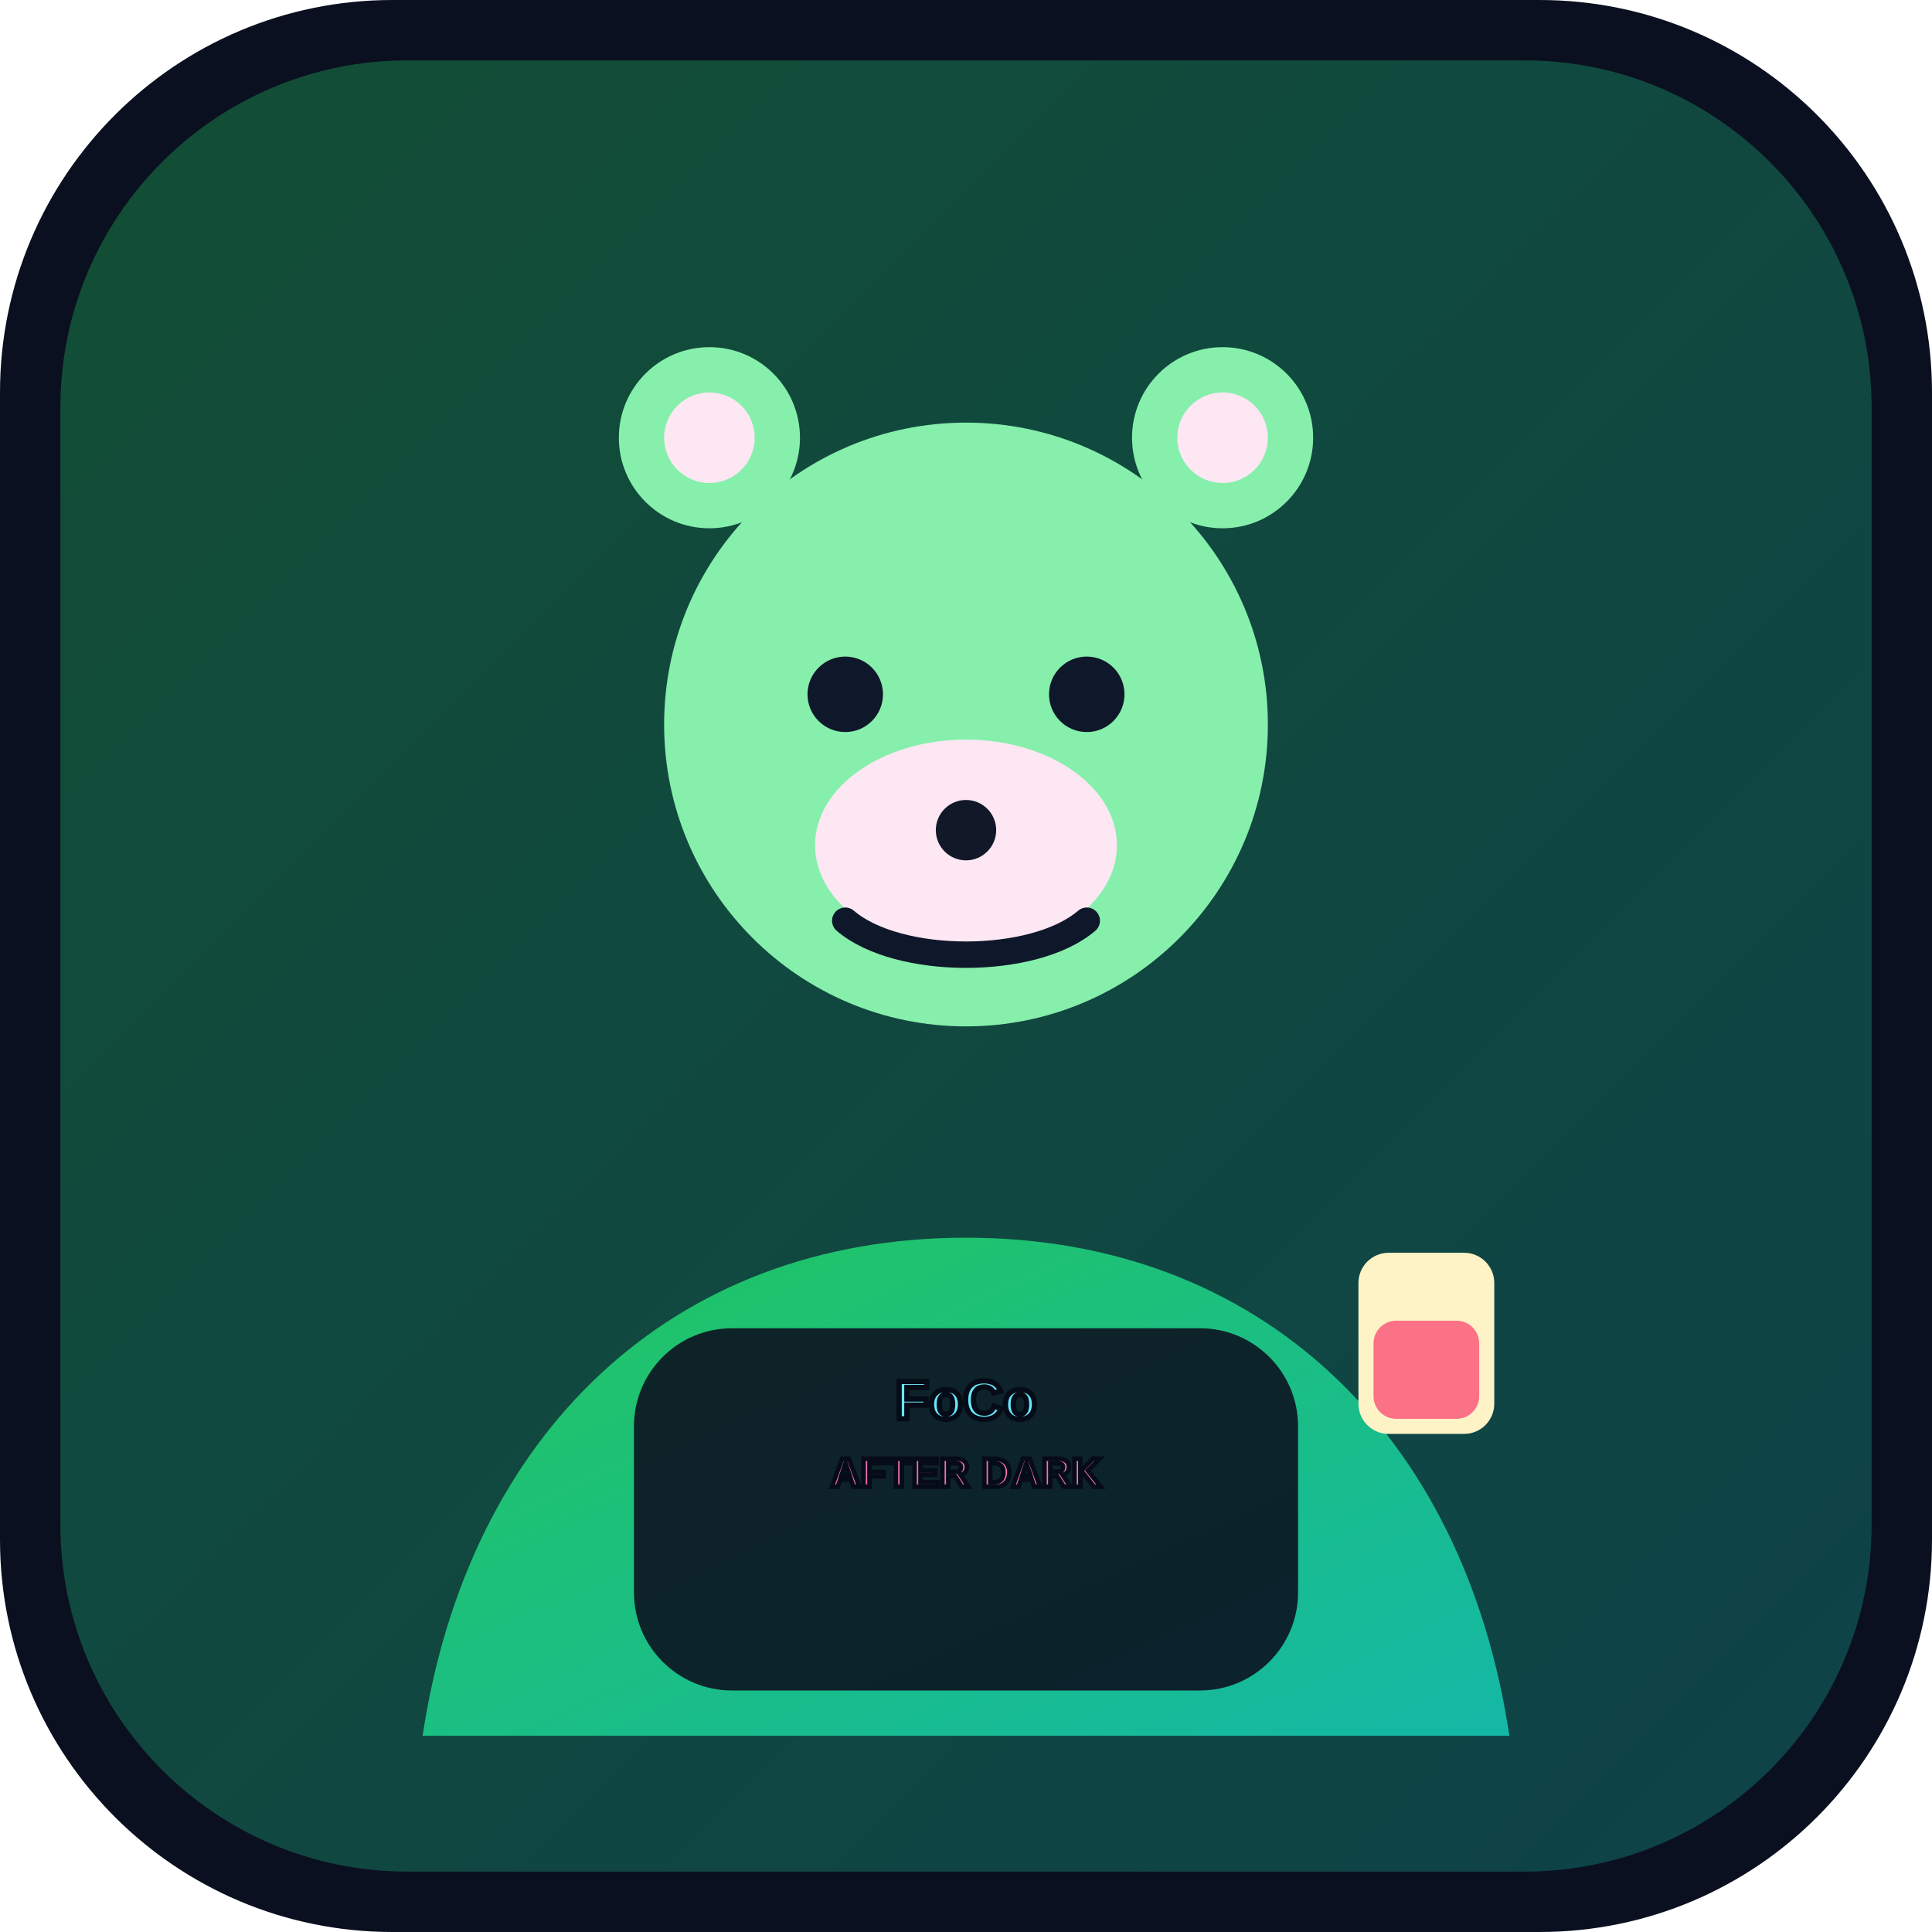
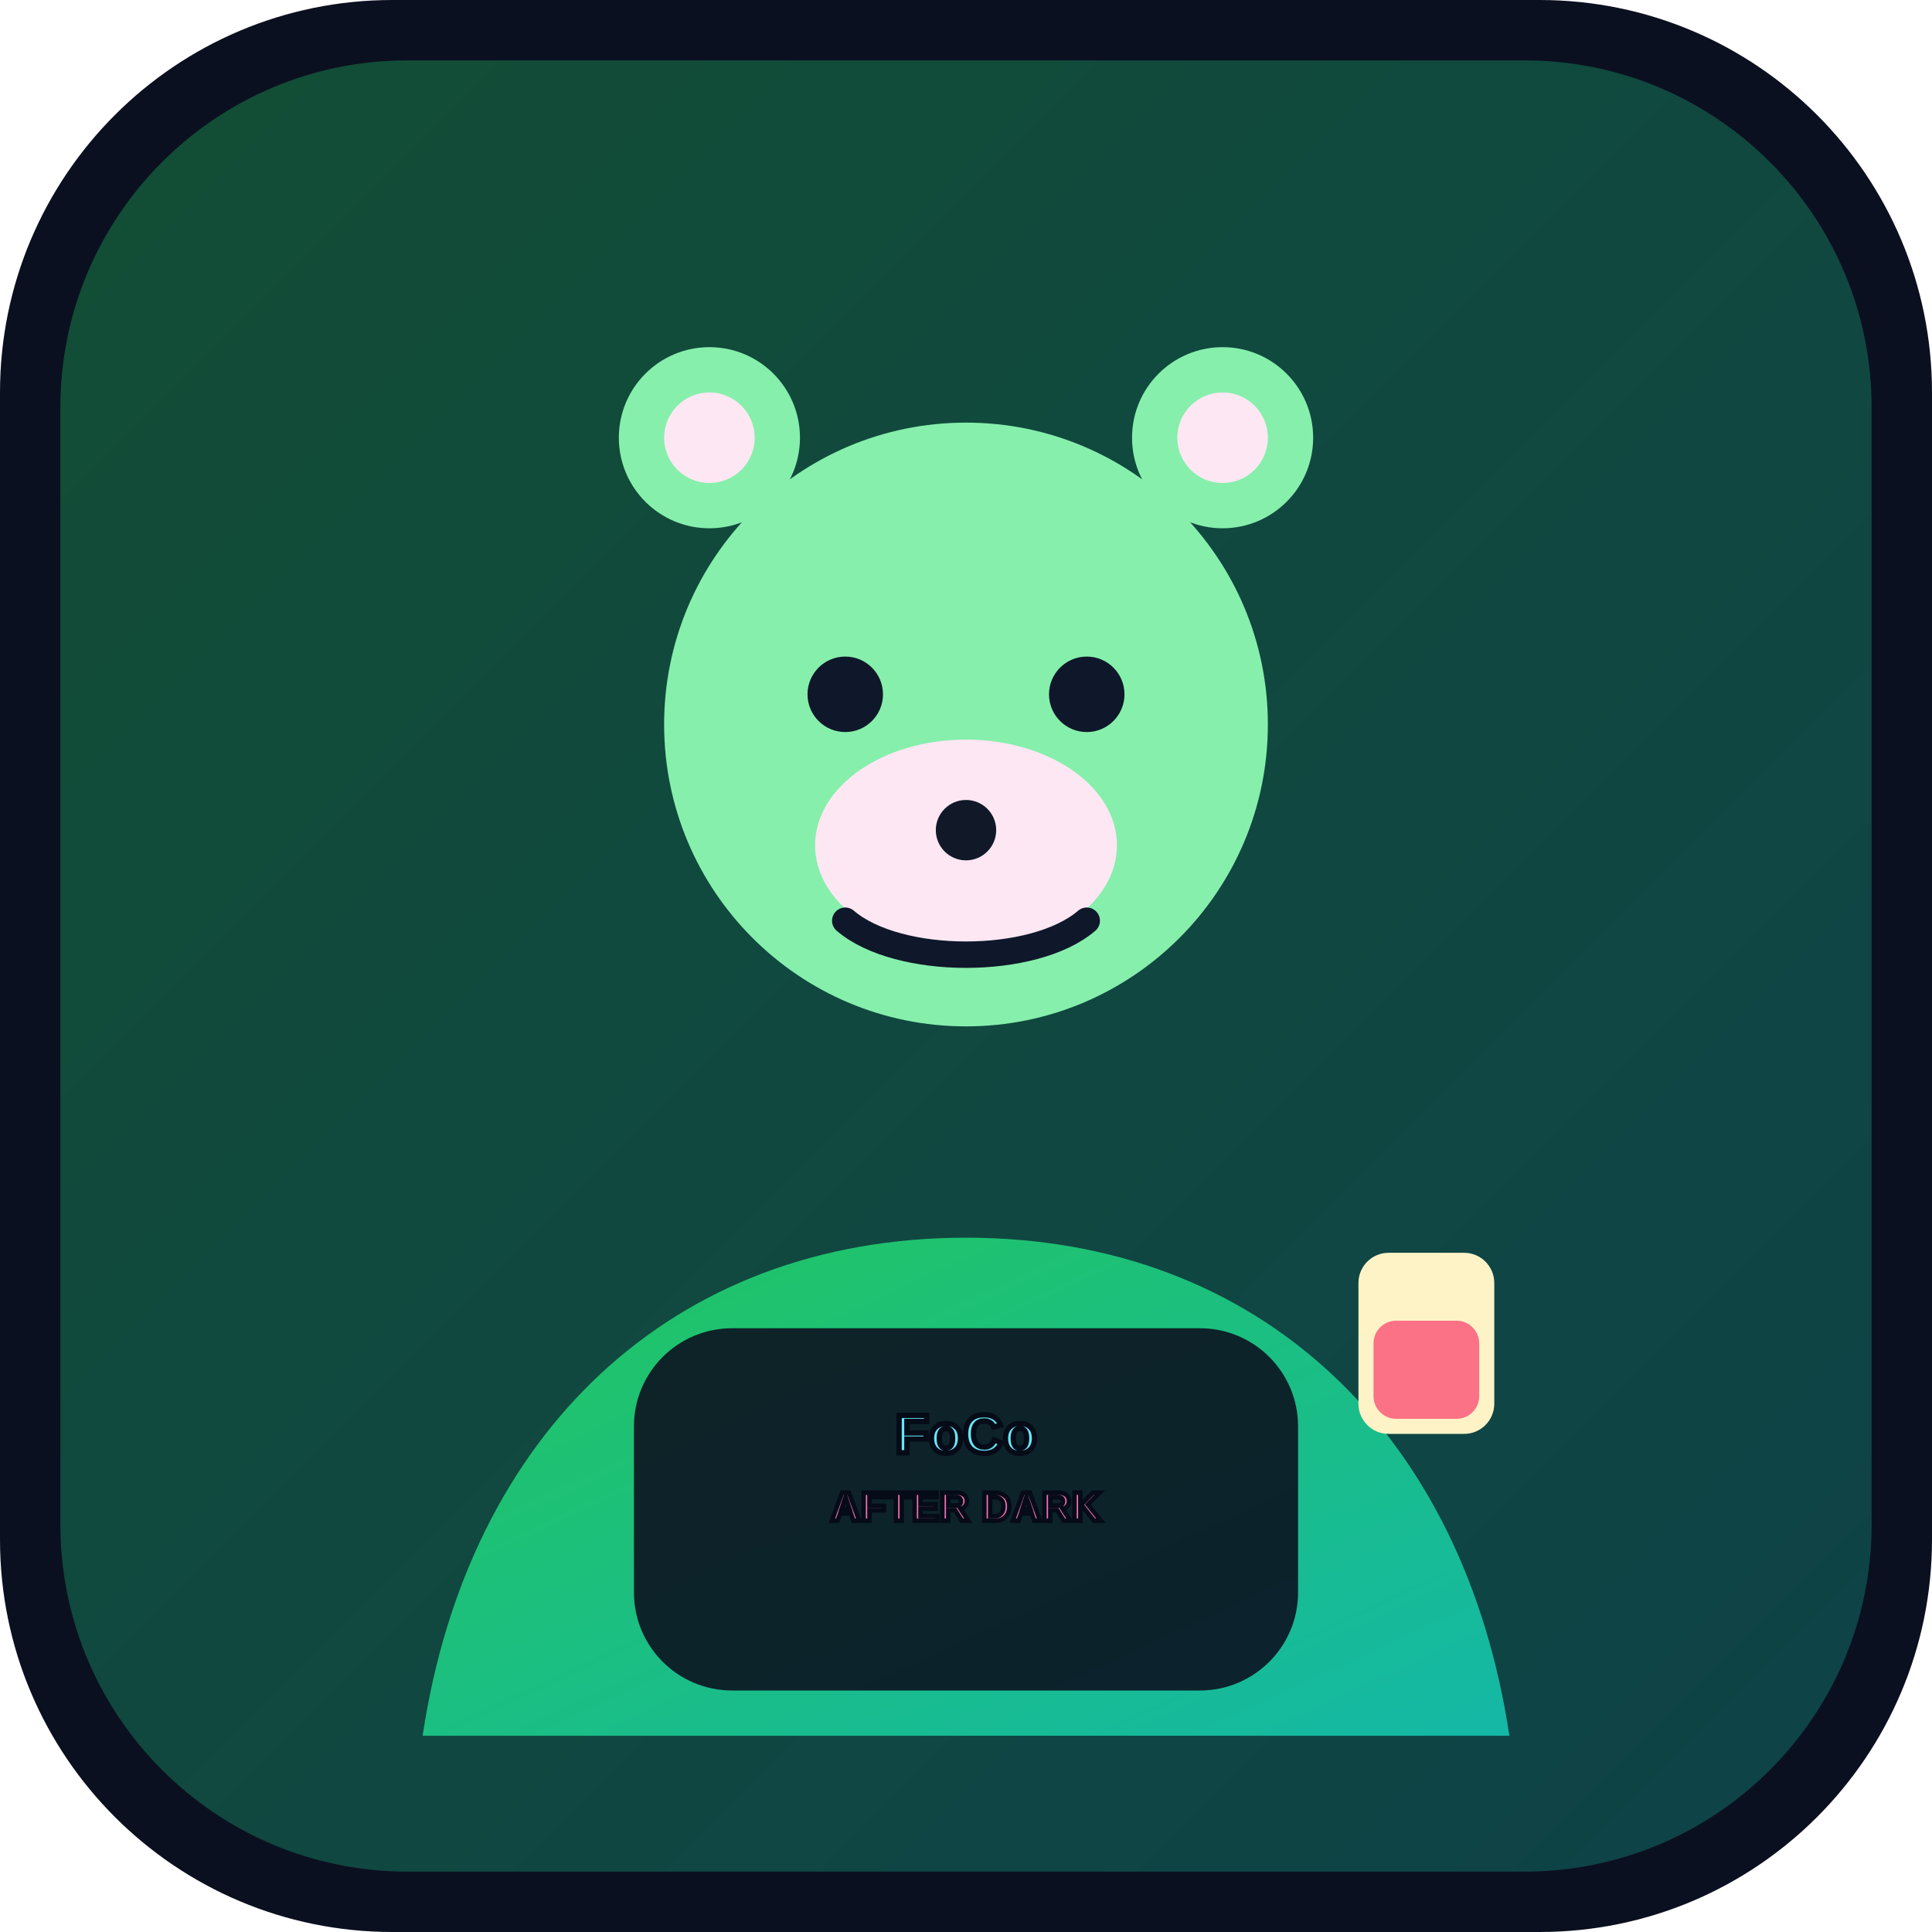
<svg xmlns="http://www.w3.org/2000/svg" viewBox="0 0 256 256" role="img" aria-label="Neon Newt">
  <defs>
    <linearGradient id="bg" x1="0" y1="0" x2="1" y2="1">
      <stop offset="0%" stop-color="#22c55e" stop-opacity="0.34" />
      <stop offset="100%" stop-color="#14b8a6" stop-opacity="0.30" />
    </linearGradient>
    <linearGradient id="shirt" x1="0" y1="0" x2="1" y2="1">
      <stop offset="0%" stop-color="#22c55e" />
      <stop offset="100%" stop-color="#14b8a6" />
    </linearGradient>
  </defs>
  <rect width="256" height="256" rx="52" fill="#0b1020" />
  <rect x="8" y="8" width="240" height="240" rx="46" fill="url(#bg)" />
  <circle cx="94" cy="58" r="12" fill="#86efac" />
  <circle cx="162" cy="58" r="12" fill="#86efac" />
  <circle cx="94" cy="58" r="6" fill="#fce7f3" />
  <circle cx="162" cy="58" r="6" fill="#fce7f3" />
  <circle cx="128" cy="96" r="40" fill="#86efac" />
  <ellipse cx="128" cy="112" rx="20" ry="14" fill="#fce7f3" />
  <circle cx="112" cy="92" r="5" fill="#0f172a" />
  <circle cx="144" cy="92" r="5" fill="#0f172a" />
  <circle cx="128" cy="110" r="4" fill="#111827" />
  <path d="M112 122c7 6 25 6 32 0" fill="none" stroke="#0f172a" stroke-width="3.5" stroke-linecap="round" />
  <path d="M56 230c6-40 33-66 72-66s66 26 72 66" fill="url(#shirt)" />
  <rect x="84" y="176" width="88" height="48" rx="13" fill="#0b1220" opacity="0.9" />
-   <text x="128" y="188" text-anchor="middle" font-family="Arial, sans-serif" font-size="7.2" font-weight="700" fill="#67e8f9" stroke="#060b18" stroke-width="0.7" letter-spacing="0.10">FoCo</text>
-   <text x="128" y="197" text-anchor="middle" font-family="Arial, sans-serif" font-size="5.4" font-weight="700" fill="#f472b6" stroke="#060b18" stroke-width="0.6" letter-spacing="0.08">AFTER DARK</text>
+   <g transform="translate(128 198)" text-anchor="middle" font-family="Arial, sans-serif" font-weight="700">
+     <text y="-5.5" font-size="7.2" fill="#67e8f9" stroke="#060b18" stroke-width="0.7" letter-spacing="0.10">FoCo</text>
+     <text y="3.5" font-size="5.4" fill="#f472b6" stroke="#060b18" stroke-width="0.6" letter-spacing="0.08">AFTER DARK</text>
+   </g>
  <rect x="180" y="166" width="18" height="24" rx="4" fill="#fef3c7" />
  <rect x="182" y="175" width="14" height="13" rx="3" fill="#fb7185" />
</svg>
